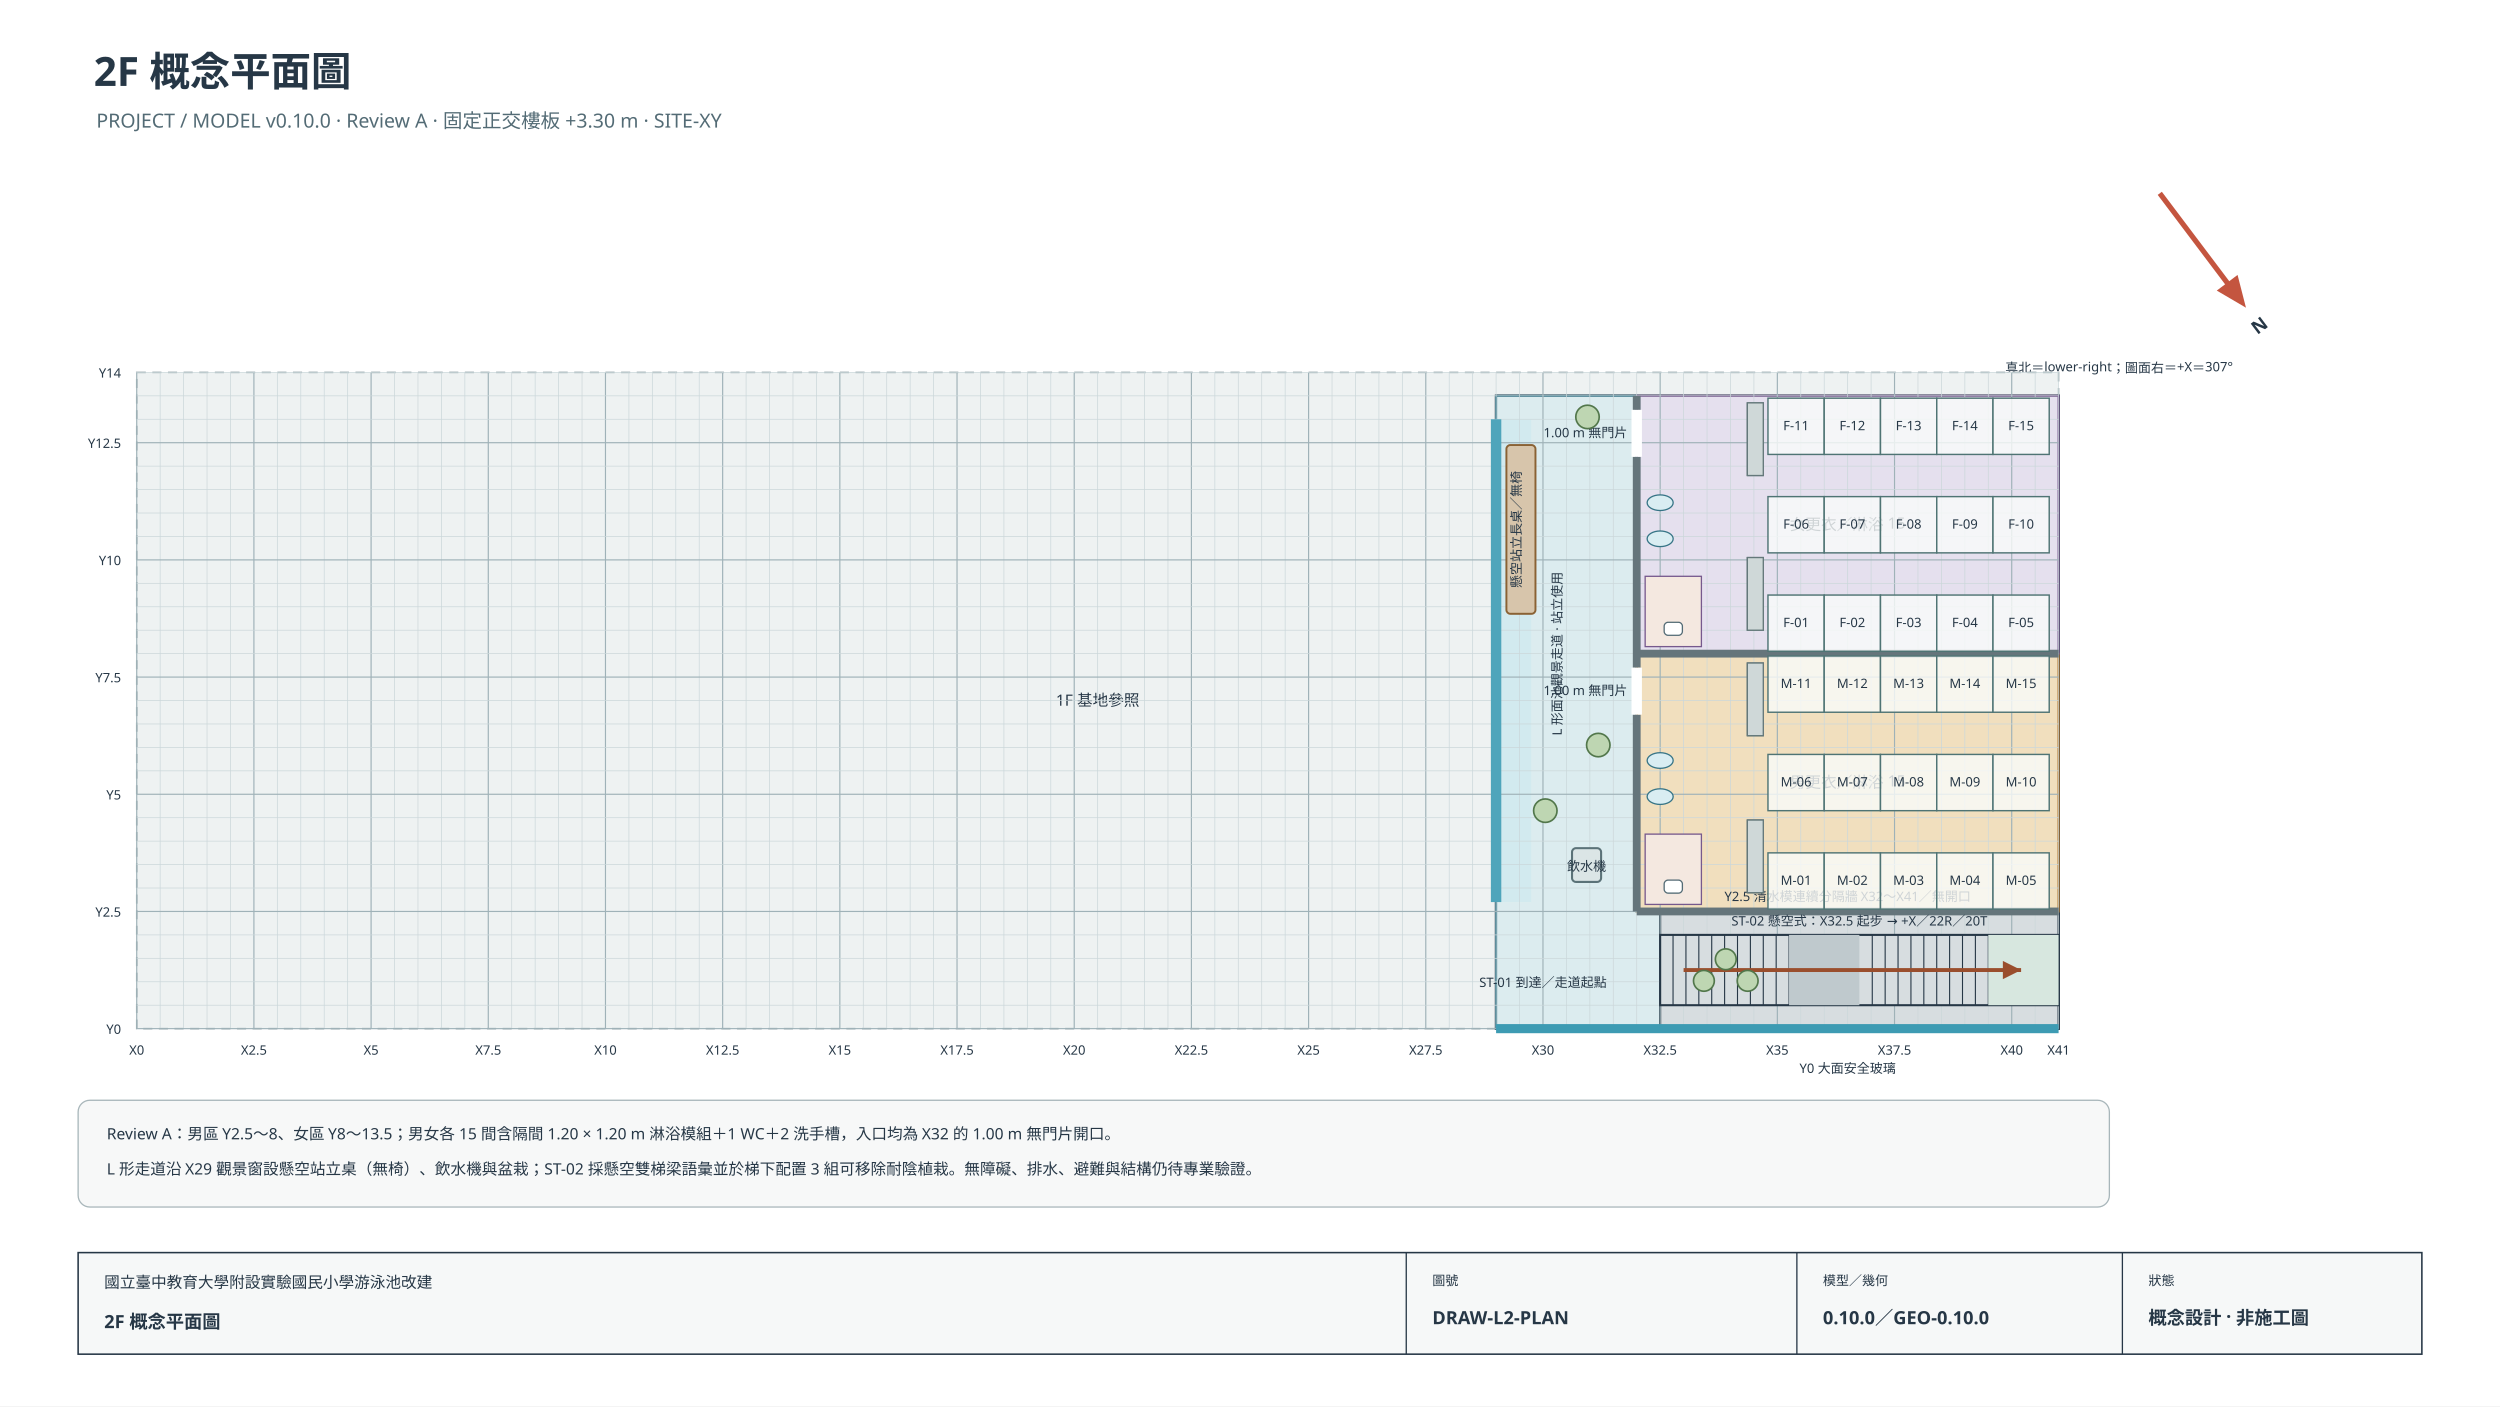
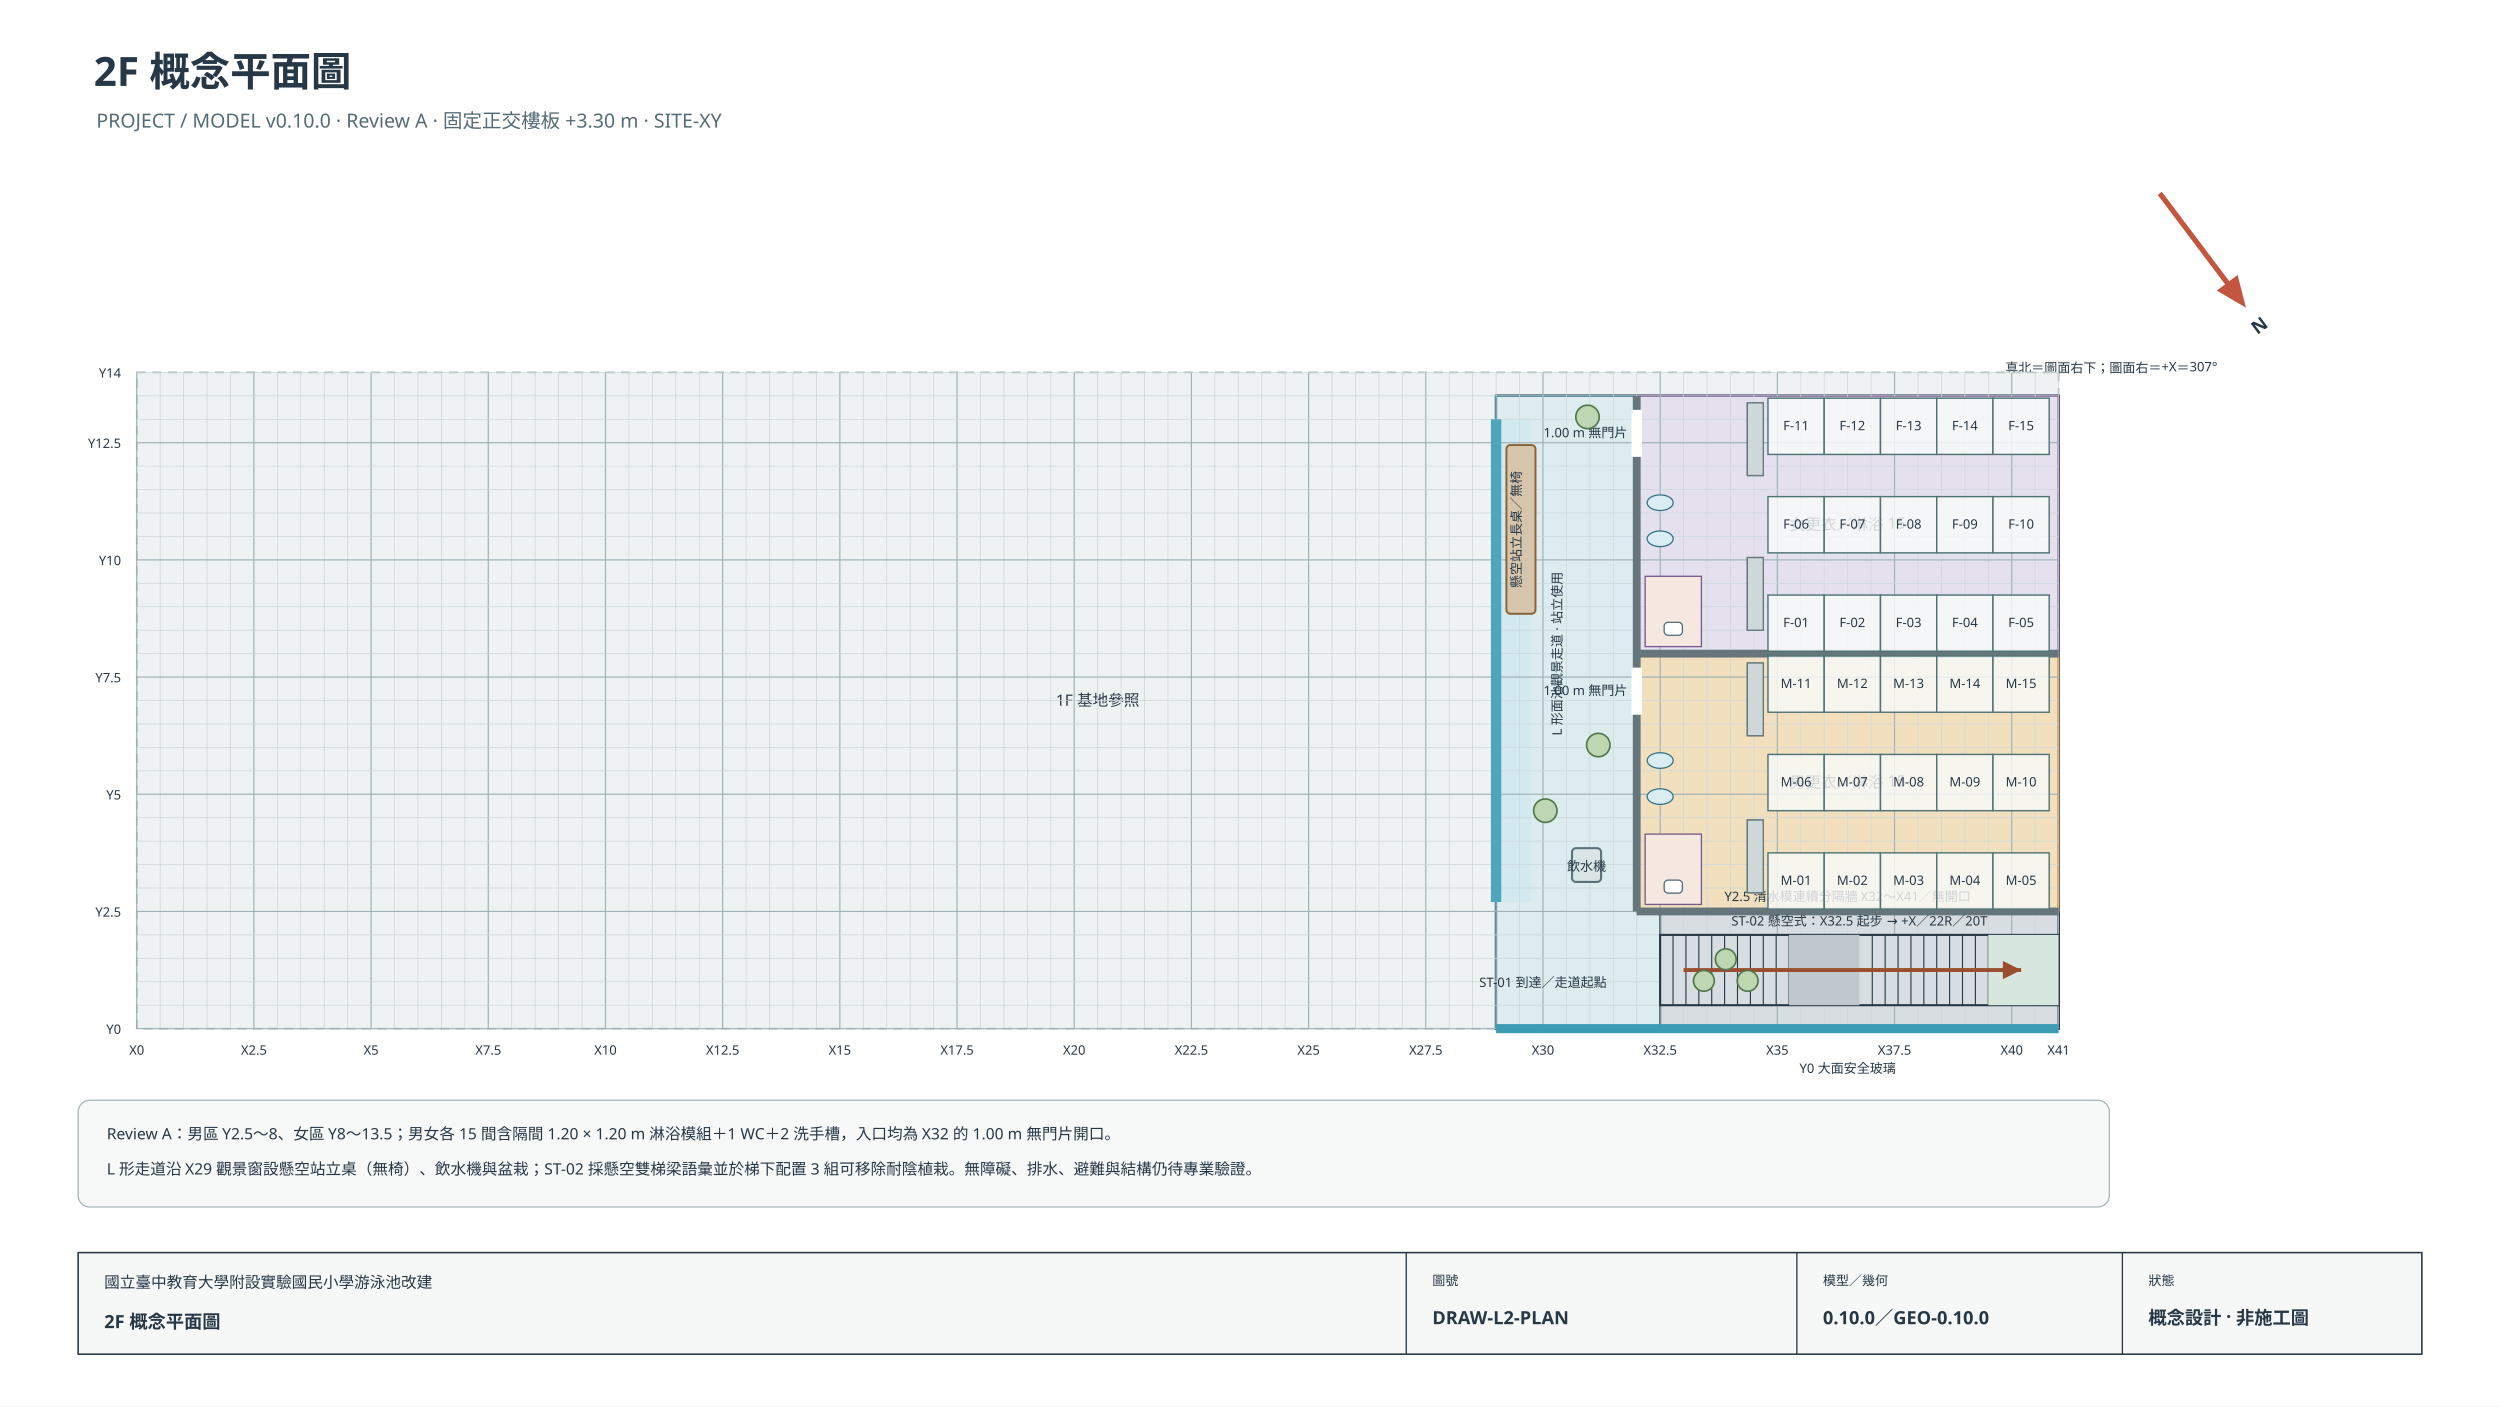
<svg xmlns="http://www.w3.org/2000/svg" width="1920" height="1080" viewBox="0 0 1920 1080" role="img" aria-labelledby="title desc" data-model-version="0.10.0" data-active-geometry="GEO-0.10.0" data-coordinate-system="SITE-XY">
  <style>
  text{font-family:"Noto Sans TC","Microsoft JhengHei",sans-serif;fill:#263746}.title{font-size:31px;font-weight:800}.subtitle{font-size:15px;fill:#536b75}.label{font-size:14px;font-weight:700}.small{font-size:12px}.tiny{font-size:10px}.grid{stroke:#cbd7da;stroke-width:.55}.gridMajor{stroke:#9fb2b8;stroke-width:.9}.outline{fill:none;stroke:#263746;stroke-width:2}.reference{fill:#eef2f2;stroke:#97a8ad;stroke-width:1.2;stroke-dasharray:7 5}.pool{fill:#bfe4ef;stroke:#227698;stroke-width:2}.lane{stroke:#f8fbfc;stroke-width:2;stroke-dasharray:8 5}.working{fill:#f1dfbe;stroke:#a96f28;stroke-width:1.6}.confirmed{fill:#d8ece4;stroke:#237c64;stroke-width:1.6}.service{fill:#dbe5e6;stroke:#5b7278;stroke-width:1.6}.chemical{fill:#ead9e8;stroke:#8e5a88;stroke-width:1.6}.deferred{fill:#e4dbed;stroke:#7c5c98;stroke-width:1.5;stroke-dasharray:6 4}.stair{fill:#d7dde0;stroke:#263746;stroke-width:1.6}.structure{fill:#c3793c;fill-opacity:.18;stroke:#a95c25;stroke-width:2.2;stroke-dasharray:8 4}.dim{stroke:#536b75;stroke-width:1;fill:none}.titleBox{fill:#f6f8f8;stroke:#263746;stroke-width:1.2}.note{fill:#f7f8f8;stroke:#a8b6ba;stroke-width:1}.mirror{stroke:#4f8792;stroke-width:7}.roof{fill:#d8eef2;fill-opacity:.28;stroke:#4f95a8;stroke-width:2}.level{stroke:#8b9ba0;stroke-width:1;stroke-dasharray:7 5}.water{fill:#8fd2e6;fill-opacity:.75;stroke:#227698;stroke-width:2}.wall{fill:#c9d3d4;stroke:#536b75;stroke-width:1.5}.terrace{fill:#cfe1c5;stroke:#52774b;stroke-width:1.7}.arrival{fill:#d7e8df;stroke:#286b5c;stroke-width:2}.corridor{fill:#dcecef;stroke:#357487;stroke-width:1.6}.female{fill:#e5e0ee;stroke:#76598d;stroke-width:1.6}.glassLine{stroke:#3d9bb3;stroke-width:7}.wallLine{stroke:#65757b;stroke-width:6}.windowLine{stroke:#4fa5bb;stroke-width:8}.locker{fill:#cfd8d8;stroke:#64787a;stroke-width:1}.counter{fill:#d7c5ab;stroke:#8a6234;stroke-width:1.5}.plant{fill:#bed6b2;stroke:#52774b;stroke-width:1.3}.pv{fill:#8fd9ee;fill-opacity:.24;stroke:#3d91b4;stroke-width:1.8}.pvGrid{stroke:#4f9fc1;stroke-width:.8;stroke-opacity:.82}.projected{fill:none;stroke:#9b6a43;stroke-width:1.5;stroke-dasharray:6 4}.rain{fill:#d9e5ef;fill-opacity:.55;stroke:#6f6a96;stroke-width:1.5;stroke-dasharray:5 3}
</style>
  <rect width="1920" height="1080" fill="#fff" />
  <text x="72" y="66" class="title">2F 概念平面圖</text>
  <text x="74" y="98" class="subtitle">PROJECT / MODEL v0.10.0 · Review A · 固定正交樓板 +3.30 m · SITE-XY</text>
  <g data-north-plan-direction="lower-right" data-north-rotation="143" transform="translate(1690 190) rotate(143)">
    <line x1="0" y1="52" x2="0" y2="-38" stroke="#c4553f" stroke-width="4" />
    <path d="M0 -58L-10 -34H10Z" fill="#c4553f" />
    <text x="0" y="-70" text-anchor="middle" class="label">N</text>
  </g>
-   <text x="1540" y="286" class="tiny">真北＝lower-right；圖面右＝+X＝307°</text>
+   <text x="1540" y="286" class="tiny">真北＝圖面右下；圖面右＝+X＝307°</text>
  <g data-entity="SITE-01" data-coordinate-system="SITE-XY" data-bounds="0,41,0,14">
    <rect x="105" y="286" width="1476" height="504" class="reference" />
    <text x="843" y="542" text-anchor="middle" class="small">1F 基地參照</text>
  </g>
  <g data-entity="L2-PLATE-01" data-coordinate-system="SITE-XY" data-bounds="29,41,0,13.5">
    <rect x="1149" y="304" width="432" height="486" class="outline" />
  </g>
  <polygon points="1149,790 1275,790 1275,700 1257,700 1257,304 1149,304" class="corridor" data-entity="Z-L2-CORRIDOR-01" data-area="41.75" />
  <g data-entity="Z-ST-02-01" data-coordinate-system="SITE-XY" data-bounds="32.5,41,0,2.5">
    <rect x="1275" y="700" width="306" height="90" class="stair" />
    <text x="1428" y="749" text-anchor="middle" class="small">ST-02 獨立區</text>
  </g>
  <g data-entity="Z-CS-M-01" data-coordinate-system="SITE-XY" data-bounds="32,41,2.5,8">
    <rect x="1257" y="502" width="324" height="198" class="working" />
    <text x="1419" y="605" text-anchor="middle" class="small">男更衣／淋浴 15</text>
  </g>
  <g data-entity="Z-CS-F-01" data-coordinate-system="SITE-XY" data-bounds="32,41,8,13.5">
    <rect x="1257" y="304" width="324" height="198" class="female" />
    <text x="1419" y="407" text-anchor="middle" class="small">女更衣／淋浴 15</text>
  </g>
  <rect x="1149" y="322" width="27" height="370.8" fill="#bfe4ef" fill-opacity=".35" />
  <g aria-label="SITE-XY 0.5 m grid" data-grid-visible="true" data-minor-spacing="0.5" data-major-spacing="2.5">
    <line x1="105" y1="286" x2="105" y2="790" class="gridMajor" />
    <text x="105" y="810" text-anchor="middle" class="tiny">X0</text>
    <line x1="123" y1="286" x2="123" y2="790" class="grid" />
    <line x1="141" y1="286" x2="141" y2="790" class="grid" />
    <line x1="159" y1="286" x2="159" y2="790" class="grid" />
    <line x1="177" y1="286" x2="177" y2="790" class="grid" />
    <line x1="195" y1="286" x2="195" y2="790" class="gridMajor" />
    <text x="195" y="810" text-anchor="middle" class="tiny">X2.5</text>
    <line x1="213" y1="286" x2="213" y2="790" class="grid" />
    <line x1="231" y1="286" x2="231" y2="790" class="grid" />
    <line x1="249" y1="286" x2="249" y2="790" class="grid" />
    <line x1="267" y1="286" x2="267" y2="790" class="grid" />
    <line x1="285" y1="286" x2="285" y2="790" class="gridMajor" />
    <text x="285" y="810" text-anchor="middle" class="tiny">X5</text>
    <line x1="303" y1="286" x2="303" y2="790" class="grid" />
    <line x1="321" y1="286" x2="321" y2="790" class="grid" />
    <line x1="339" y1="286" x2="339" y2="790" class="grid" />
    <line x1="357" y1="286" x2="357" y2="790" class="grid" />
    <line x1="375" y1="286" x2="375" y2="790" class="gridMajor" />
    <text x="375" y="810" text-anchor="middle" class="tiny">X7.5</text>
    <line x1="393" y1="286" x2="393" y2="790" class="grid" />
    <line x1="411" y1="286" x2="411" y2="790" class="grid" />
    <line x1="429" y1="286" x2="429" y2="790" class="grid" />
    <line x1="447" y1="286" x2="447" y2="790" class="grid" />
    <line x1="465" y1="286" x2="465" y2="790" class="gridMajor" />
    <text x="465" y="810" text-anchor="middle" class="tiny">X10</text>
    <line x1="483" y1="286" x2="483" y2="790" class="grid" />
    <line x1="501" y1="286" x2="501" y2="790" class="grid" />
    <line x1="519" y1="286" x2="519" y2="790" class="grid" />
    <line x1="537" y1="286" x2="537" y2="790" class="grid" />
    <line x1="555" y1="286" x2="555" y2="790" class="gridMajor" />
    <text x="555" y="810" text-anchor="middle" class="tiny">X12.5</text>
    <line x1="573" y1="286" x2="573" y2="790" class="grid" />
    <line x1="591" y1="286" x2="591" y2="790" class="grid" />
    <line x1="609" y1="286" x2="609" y2="790" class="grid" />
    <line x1="627" y1="286" x2="627" y2="790" class="grid" />
    <line x1="645" y1="286" x2="645" y2="790" class="gridMajor" />
    <text x="645" y="810" text-anchor="middle" class="tiny">X15</text>
    <line x1="663" y1="286" x2="663" y2="790" class="grid" />
    <line x1="681" y1="286" x2="681" y2="790" class="grid" />
    <line x1="699" y1="286" x2="699" y2="790" class="grid" />
    <line x1="717" y1="286" x2="717" y2="790" class="grid" />
    <line x1="735" y1="286" x2="735" y2="790" class="gridMajor" />
    <text x="735" y="810" text-anchor="middle" class="tiny">X17.5</text>
    <line x1="753" y1="286" x2="753" y2="790" class="grid" />
    <line x1="771" y1="286" x2="771" y2="790" class="grid" />
    <line x1="789" y1="286" x2="789" y2="790" class="grid" />
    <line x1="807" y1="286" x2="807" y2="790" class="grid" />
    <line x1="825" y1="286" x2="825" y2="790" class="gridMajor" />
    <text x="825" y="810" text-anchor="middle" class="tiny">X20</text>
    <line x1="843" y1="286" x2="843" y2="790" class="grid" />
    <line x1="861" y1="286" x2="861" y2="790" class="grid" />
    <line x1="879" y1="286" x2="879" y2="790" class="grid" />
    <line x1="897" y1="286" x2="897" y2="790" class="grid" />
    <line x1="915" y1="286" x2="915" y2="790" class="gridMajor" />
    <text x="915" y="810" text-anchor="middle" class="tiny">X22.5</text>
    <line x1="933" y1="286" x2="933" y2="790" class="grid" />
    <line x1="951" y1="286" x2="951" y2="790" class="grid" />
    <line x1="969" y1="286" x2="969" y2="790" class="grid" />
    <line x1="987" y1="286" x2="987" y2="790" class="grid" />
    <line x1="1005" y1="286" x2="1005" y2="790" class="gridMajor" />
    <text x="1005" y="810" text-anchor="middle" class="tiny">X25</text>
    <line x1="1023" y1="286" x2="1023" y2="790" class="grid" />
    <line x1="1041" y1="286" x2="1041" y2="790" class="grid" />
    <line x1="1059" y1="286" x2="1059" y2="790" class="grid" />
    <line x1="1077" y1="286" x2="1077" y2="790" class="grid" />
    <line x1="1095" y1="286" x2="1095" y2="790" class="gridMajor" />
    <text x="1095" y="810" text-anchor="middle" class="tiny">X27.5</text>
    <line x1="1113" y1="286" x2="1113" y2="790" class="grid" />
    <line x1="1131" y1="286" x2="1131" y2="790" class="grid" />
    <line x1="1149" y1="286" x2="1149" y2="790" class="grid" />
    <line x1="1167" y1="286" x2="1167" y2="790" class="grid" />
    <line x1="1185" y1="286" x2="1185" y2="790" class="gridMajor" />
    <text x="1185" y="810" text-anchor="middle" class="tiny">X30</text>
    <line x1="1203" y1="286" x2="1203" y2="790" class="grid" />
    <line x1="1221" y1="286" x2="1221" y2="790" class="grid" />
    <line x1="1239" y1="286" x2="1239" y2="790" class="grid" />
    <line x1="1257" y1="286" x2="1257" y2="790" class="grid" />
    <line x1="1275" y1="286" x2="1275" y2="790" class="gridMajor" />
    <text x="1275" y="810" text-anchor="middle" class="tiny">X32.5</text>
    <line x1="1293" y1="286" x2="1293" y2="790" class="grid" />
    <line x1="1311" y1="286" x2="1311" y2="790" class="grid" />
    <line x1="1329" y1="286" x2="1329" y2="790" class="grid" />
    <line x1="1347" y1="286" x2="1347" y2="790" class="grid" />
    <line x1="1365" y1="286" x2="1365" y2="790" class="gridMajor" />
    <text x="1365" y="810" text-anchor="middle" class="tiny">X35</text>
    <line x1="1383" y1="286" x2="1383" y2="790" class="grid" />
    <line x1="1401" y1="286" x2="1401" y2="790" class="grid" />
    <line x1="1419" y1="286" x2="1419" y2="790" class="grid" />
    <line x1="1437" y1="286" x2="1437" y2="790" class="grid" />
    <line x1="1455" y1="286" x2="1455" y2="790" class="gridMajor" />
    <text x="1455" y="810" text-anchor="middle" class="tiny">X37.5</text>
    <line x1="1473" y1="286" x2="1473" y2="790" class="grid" />
    <line x1="1491" y1="286" x2="1491" y2="790" class="grid" />
    <line x1="1509" y1="286" x2="1509" y2="790" class="grid" />
    <line x1="1527" y1="286" x2="1527" y2="790" class="grid" />
    <line x1="1545" y1="286" x2="1545" y2="790" class="gridMajor" />
    <text x="1545" y="810" text-anchor="middle" class="tiny">X40</text>
    <line x1="1563" y1="286" x2="1563" y2="790" class="grid" />
    <line x1="1581" y1="286" x2="1581" y2="790" class="grid" />
    <text x="1581" y="810" text-anchor="middle" class="tiny">X41</text>
    <line x1="105" y1="790" x2="1581" y2="790" class="gridMajor" />
    <text x="93" y="794" text-anchor="end" class="tiny">Y0</text>
    <line x1="105" y1="772" x2="1581" y2="772" class="grid" />
    <line x1="105" y1="754" x2="1581" y2="754" class="grid" />
    <line x1="105" y1="736" x2="1581" y2="736" class="grid" />
    <line x1="105" y1="718" x2="1581" y2="718" class="grid" />
    <line x1="105" y1="700" x2="1581" y2="700" class="gridMajor" />
    <text x="93" y="704" text-anchor="end" class="tiny">Y2.5</text>
    <line x1="105" y1="682" x2="1581" y2="682" class="grid" />
    <line x1="105" y1="664" x2="1581" y2="664" class="grid" />
    <line x1="105" y1="646" x2="1581" y2="646" class="grid" />
    <line x1="105" y1="628" x2="1581" y2="628" class="grid" />
    <line x1="105" y1="610" x2="1581" y2="610" class="gridMajor" />
    <text x="93" y="614" text-anchor="end" class="tiny">Y5</text>
    <line x1="105" y1="592" x2="1581" y2="592" class="grid" />
    <line x1="105" y1="574" x2="1581" y2="574" class="grid" />
    <line x1="105" y1="556" x2="1581" y2="556" class="grid" />
    <line x1="105" y1="538" x2="1581" y2="538" class="grid" />
    <line x1="105" y1="520" x2="1581" y2="520" class="gridMajor" />
    <text x="93" y="524" text-anchor="end" class="tiny">Y7.5</text>
    <line x1="105" y1="502" x2="1581" y2="502" class="grid" />
    <line x1="105" y1="484" x2="1581" y2="484" class="grid" />
    <line x1="105" y1="466" x2="1581" y2="466" class="grid" />
    <line x1="105" y1="448" x2="1581" y2="448" class="grid" />
    <line x1="105" y1="430" x2="1581" y2="430" class="gridMajor" />
    <text x="93" y="434" text-anchor="end" class="tiny">Y10</text>
    <line x1="105" y1="412" x2="1581" y2="412" class="grid" />
    <line x1="105" y1="394" x2="1581" y2="394" class="grid" />
    <line x1="105" y1="376" x2="1581" y2="376" class="grid" />
    <line x1="105" y1="358" x2="1581" y2="358" class="grid" />
    <line x1="105" y1="340" x2="1581" y2="340" class="gridMajor" />
    <text x="93" y="344" text-anchor="end" class="tiny">Y12.5</text>
    <line x1="105" y1="322" x2="1581" y2="322" class="grid" />
    <line x1="105" y1="304" x2="1581" y2="304" class="grid" />
    <line x1="105" y1="286" x2="1581" y2="286" class="grid" />
    <text x="93" y="290" text-anchor="end" class="tiny">Y14</text>
  </g>
  <line x1="1149" y1="790" x2="1581" y2="790" class="glassLine" data-entity="F-L2-Y0-01" />
  <text x="1419" y="824" text-anchor="middle" class="tiny">Y0 大面安全玻璃</text>
  <line x1="1257" y1="700" x2="1581" y2="700" class="wallLine" data-entity="W-L2-ST-CH-01" data-openings="0" />
  <text x="1419" y="692" text-anchor="middle" class="tiny">Y2.5 清水模連續分隔牆 X32～X41／無開口</text>
  <line x1="1149" y1="692.8" x2="1149" y2="322" class="windowLine" data-entity="OP-L2-POOL-VIEW-01" />
  <line x1="1257" y1="700" x2="1257" y2="548.8" class="wallLine" />
  <line x1="1257" y1="512.8" x2="1257" y2="350.8" class="wallLine" />
  <line x1="1257" y1="314.8" x2="1257" y2="304" class="wallLine" />
  <line x1="1257" y1="502" x2="1581" y2="502" class="wallLine" />
  <g data-entity="OP-L2-CS-M-01" data-clear-width="1" data-door-leaf="false">
    <line x1="1257" y1="548.8" x2="1257" y2="512.8" stroke="#fff" stroke-width="8" />
    <text x="1249.8" y="533.8" text-anchor="end" class="tiny">1.00 m 無門片</text>
  </g>
  <g data-entity="OP-L2-CS-F-01" data-clear-width="1" data-door-leaf="false">
    <line x1="1257" y1="350.8" x2="1257" y2="314.8" stroke="#fff" stroke-width="8" />
    <text x="1249.8" y="335.8" text-anchor="end" class="tiny">1.00 m 無門片</text>
  </g>
  <g data-entity="Z-CS-M-01" data-shower-count="15" data-inclusive-size="1.2x1.2">
    <g data-shower-cubicle="CS-M-01" data-inclusive-width="1.2" data-inclusive-depth="1.2">
      <rect x="1357.8" y="655" width="43.2" height="43.2" fill="#f8fbfa" fill-opacity=".8" stroke="#4f7474" stroke-width="1.1" />
      <text x="1379.4" y="679.6" text-anchor="middle" class="tiny">M-01</text>
    </g>
    <g data-shower-cubicle="CS-M-02" data-inclusive-width="1.2" data-inclusive-depth="1.2">
      <rect x="1401" y="655" width="43.2" height="43.2" fill="#f8fbfa" fill-opacity=".8" stroke="#4f7474" stroke-width="1.1" />
      <text x="1422.6" y="679.6" text-anchor="middle" class="tiny">M-02</text>
    </g>
    <g data-shower-cubicle="CS-M-03" data-inclusive-width="1.2" data-inclusive-depth="1.2">
      <rect x="1444.2" y="655" width="43.2" height="43.2" fill="#f8fbfa" fill-opacity=".8" stroke="#4f7474" stroke-width="1.1" />
      <text x="1465.8" y="679.6" text-anchor="middle" class="tiny">M-03</text>
    </g>
    <g data-shower-cubicle="CS-M-04" data-inclusive-width="1.2" data-inclusive-depth="1.2">
      <rect x="1487.4" y="655" width="43.2" height="43.2" fill="#f8fbfa" fill-opacity=".8" stroke="#4f7474" stroke-width="1.1" />
      <text x="1509" y="679.6" text-anchor="middle" class="tiny">M-04</text>
    </g>
    <g data-shower-cubicle="CS-M-05" data-inclusive-width="1.2" data-inclusive-depth="1.2">
      <rect x="1530.6" y="655" width="43.2" height="43.2" fill="#f8fbfa" fill-opacity=".8" stroke="#4f7474" stroke-width="1.1" />
      <text x="1552.2" y="679.6" text-anchor="middle" class="tiny">M-05</text>
    </g>
    <g data-shower-cubicle="CS-M-06" data-inclusive-width="1.2" data-inclusive-depth="1.2">
      <rect x="1357.8" y="579.4" width="43.2" height="43.2" fill="#f8fbfa" fill-opacity=".8" stroke="#4f7474" stroke-width="1.1" />
      <text x="1379.4" y="604" text-anchor="middle" class="tiny">M-06</text>
    </g>
    <g data-shower-cubicle="CS-M-07" data-inclusive-width="1.2" data-inclusive-depth="1.2">
      <rect x="1401" y="579.4" width="43.2" height="43.2" fill="#f8fbfa" fill-opacity=".8" stroke="#4f7474" stroke-width="1.1" />
      <text x="1422.6" y="604" text-anchor="middle" class="tiny">M-07</text>
    </g>
    <g data-shower-cubicle="CS-M-08" data-inclusive-width="1.2" data-inclusive-depth="1.2">
      <rect x="1444.2" y="579.4" width="43.2" height="43.2" fill="#f8fbfa" fill-opacity=".8" stroke="#4f7474" stroke-width="1.1" />
      <text x="1465.8" y="604" text-anchor="middle" class="tiny">M-08</text>
    </g>
    <g data-shower-cubicle="CS-M-09" data-inclusive-width="1.2" data-inclusive-depth="1.2">
      <rect x="1487.4" y="579.4" width="43.2" height="43.2" fill="#f8fbfa" fill-opacity=".8" stroke="#4f7474" stroke-width="1.1" />
      <text x="1509" y="604" text-anchor="middle" class="tiny">M-09</text>
    </g>
    <g data-shower-cubicle="CS-M-10" data-inclusive-width="1.2" data-inclusive-depth="1.2">
      <rect x="1530.6" y="579.4" width="43.2" height="43.2" fill="#f8fbfa" fill-opacity=".8" stroke="#4f7474" stroke-width="1.1" />
      <text x="1552.2" y="604" text-anchor="middle" class="tiny">M-10</text>
    </g>
    <g data-shower-cubicle="CS-M-11" data-inclusive-width="1.2" data-inclusive-depth="1.2">
      <rect x="1357.8" y="503.8" width="43.2" height="43.2" fill="#f8fbfa" fill-opacity=".8" stroke="#4f7474" stroke-width="1.1" />
      <text x="1379.4" y="528.4" text-anchor="middle" class="tiny">M-11</text>
    </g>
    <g data-shower-cubicle="CS-M-12" data-inclusive-width="1.2" data-inclusive-depth="1.2">
      <rect x="1401" y="503.8" width="43.2" height="43.2" fill="#f8fbfa" fill-opacity=".8" stroke="#4f7474" stroke-width="1.1" />
      <text x="1422.6" y="528.4" text-anchor="middle" class="tiny">M-12</text>
    </g>
    <g data-shower-cubicle="CS-M-13" data-inclusive-width="1.2" data-inclusive-depth="1.2">
      <rect x="1444.2" y="503.8" width="43.2" height="43.2" fill="#f8fbfa" fill-opacity=".8" stroke="#4f7474" stroke-width="1.1" />
      <text x="1465.8" y="528.4" text-anchor="middle" class="tiny">M-13</text>
    </g>
    <g data-shower-cubicle="CS-M-14" data-inclusive-width="1.2" data-inclusive-depth="1.2">
      <rect x="1487.4" y="503.8" width="43.2" height="43.2" fill="#f8fbfa" fill-opacity=".8" stroke="#4f7474" stroke-width="1.1" />
      <text x="1509" y="528.4" text-anchor="middle" class="tiny">M-14</text>
    </g>
    <g data-shower-cubicle="CS-M-15" data-inclusive-width="1.2" data-inclusive-depth="1.2">
      <rect x="1530.6" y="503.8" width="43.2" height="43.2" fill="#f8fbfa" fill-opacity=".8" stroke="#4f7474" stroke-width="1.1" />
      <text x="1552.2" y="528.4" text-anchor="middle" class="tiny">M-15</text>
    </g>
  </g>
  <g data-entity="Z-CS-F-01" data-shower-count="15" data-inclusive-size="1.2x1.2">
    <g data-shower-cubicle="CS-F-01" data-inclusive-width="1.2" data-inclusive-depth="1.2">
      <rect x="1357.8" y="457" width="43.2" height="43.2" fill="#f8fbfa" fill-opacity=".8" stroke="#4f7474" stroke-width="1.1" />
      <text x="1379.4" y="481.6" text-anchor="middle" class="tiny">F-01</text>
    </g>
    <g data-shower-cubicle="CS-F-02" data-inclusive-width="1.2" data-inclusive-depth="1.2">
      <rect x="1401" y="457" width="43.2" height="43.2" fill="#f8fbfa" fill-opacity=".8" stroke="#4f7474" stroke-width="1.1" />
      <text x="1422.6" y="481.6" text-anchor="middle" class="tiny">F-02</text>
    </g>
    <g data-shower-cubicle="CS-F-03" data-inclusive-width="1.2" data-inclusive-depth="1.2">
      <rect x="1444.2" y="457" width="43.2" height="43.2" fill="#f8fbfa" fill-opacity=".8" stroke="#4f7474" stroke-width="1.1" />
      <text x="1465.8" y="481.6" text-anchor="middle" class="tiny">F-03</text>
    </g>
    <g data-shower-cubicle="CS-F-04" data-inclusive-width="1.2" data-inclusive-depth="1.2">
      <rect x="1487.4" y="457" width="43.2" height="43.2" fill="#f8fbfa" fill-opacity=".8" stroke="#4f7474" stroke-width="1.1" />
      <text x="1509" y="481.6" text-anchor="middle" class="tiny">F-04</text>
    </g>
    <g data-shower-cubicle="CS-F-05" data-inclusive-width="1.2" data-inclusive-depth="1.2">
      <rect x="1530.6" y="457" width="43.2" height="43.2" fill="#f8fbfa" fill-opacity=".8" stroke="#4f7474" stroke-width="1.1" />
      <text x="1552.2" y="481.6" text-anchor="middle" class="tiny">F-05</text>
    </g>
    <g data-shower-cubicle="CS-F-06" data-inclusive-width="1.2" data-inclusive-depth="1.2">
      <rect x="1357.8" y="381.4" width="43.2" height="43.2" fill="#f8fbfa" fill-opacity=".8" stroke="#4f7474" stroke-width="1.1" />
      <text x="1379.4" y="406" text-anchor="middle" class="tiny">F-06</text>
    </g>
    <g data-shower-cubicle="CS-F-07" data-inclusive-width="1.2" data-inclusive-depth="1.2">
      <rect x="1401" y="381.4" width="43.2" height="43.2" fill="#f8fbfa" fill-opacity=".8" stroke="#4f7474" stroke-width="1.1" />
      <text x="1422.6" y="406" text-anchor="middle" class="tiny">F-07</text>
    </g>
    <g data-shower-cubicle="CS-F-08" data-inclusive-width="1.2" data-inclusive-depth="1.2">
      <rect x="1444.2" y="381.4" width="43.2" height="43.2" fill="#f8fbfa" fill-opacity=".8" stroke="#4f7474" stroke-width="1.1" />
      <text x="1465.8" y="406" text-anchor="middle" class="tiny">F-08</text>
    </g>
    <g data-shower-cubicle="CS-F-09" data-inclusive-width="1.2" data-inclusive-depth="1.2">
      <rect x="1487.4" y="381.4" width="43.2" height="43.2" fill="#f8fbfa" fill-opacity=".8" stroke="#4f7474" stroke-width="1.1" />
      <text x="1509" y="406" text-anchor="middle" class="tiny">F-09</text>
    </g>
    <g data-shower-cubicle="CS-F-10" data-inclusive-width="1.2" data-inclusive-depth="1.2">
      <rect x="1530.6" y="381.4" width="43.2" height="43.2" fill="#f8fbfa" fill-opacity=".8" stroke="#4f7474" stroke-width="1.1" />
      <text x="1552.2" y="406" text-anchor="middle" class="tiny">F-10</text>
    </g>
    <g data-shower-cubicle="CS-F-11" data-inclusive-width="1.2" data-inclusive-depth="1.2">
      <rect x="1357.8" y="305.8" width="43.2" height="43.2" fill="#f8fbfa" fill-opacity=".8" stroke="#4f7474" stroke-width="1.1" />
      <text x="1379.4" y="330.4" text-anchor="middle" class="tiny">F-11</text>
    </g>
    <g data-shower-cubicle="CS-F-12" data-inclusive-width="1.2" data-inclusive-depth="1.2">
      <rect x="1401" y="305.8" width="43.2" height="43.2" fill="#f8fbfa" fill-opacity=".8" stroke="#4f7474" stroke-width="1.1" />
      <text x="1422.6" y="330.4" text-anchor="middle" class="tiny">F-12</text>
    </g>
    <g data-shower-cubicle="CS-F-13" data-inclusive-width="1.2" data-inclusive-depth="1.2">
      <rect x="1444.2" y="305.8" width="43.2" height="43.2" fill="#f8fbfa" fill-opacity=".8" stroke="#4f7474" stroke-width="1.1" />
      <text x="1465.8" y="330.4" text-anchor="middle" class="tiny">F-13</text>
    </g>
    <g data-shower-cubicle="CS-F-14" data-inclusive-width="1.2" data-inclusive-depth="1.2">
      <rect x="1487.4" y="305.8" width="43.2" height="43.2" fill="#f8fbfa" fill-opacity=".8" stroke="#4f7474" stroke-width="1.1" />
      <text x="1509" y="330.4" text-anchor="middle" class="tiny">F-14</text>
    </g>
    <g data-shower-cubicle="CS-F-15" data-inclusive-width="1.2" data-inclusive-depth="1.2">
      <rect x="1530.6" y="305.8" width="43.2" height="43.2" fill="#f8fbfa" fill-opacity=".8" stroke="#4f7474" stroke-width="1.1" />
      <text x="1552.2" y="330.4" text-anchor="middle" class="tiny">F-15</text>
    </g>
  </g>
  <g data-zone-support="Z-CS-M-01" data-wc-count="1" data-washbasin-count="2">
    <g data-fixture="wc" data-door-leaf="true">
      <rect x="1263.48" y="640.6" width="43.2" height="54" fill="#f4e8e0" stroke="#76598d" />
      <rect x="1278.08" y="675.92" width="14" height="10" rx="3" fill="#fff" stroke="#536b75" />
    </g>
    <ellipse data-fixture="washbasin" cx="1275" cy="611.8" rx="10" ry="6" fill="#d9edf2" stroke="#367486" />
    <ellipse data-fixture="washbasin" cx="1275" cy="584.08" rx="10" ry="6" fill="#d9edf2" stroke="#367486" />
    <rect x="1341.96" y="629.8" width="12.24" height="55.8" class="locker" />
    <rect x="1341.96" y="509.2" width="12.24" height="55.8" class="locker" />
  </g>
  <g data-zone-support="Z-CS-F-01" data-wc-count="1" data-washbasin-count="2">
    <g data-fixture="wc" data-door-leaf="true">
      <rect x="1263.48" y="442.6" width="43.2" height="54" fill="#f4e8e0" stroke="#76598d" />
      <rect x="1278.08" y="477.92" width="14" height="10" rx="3" fill="#fff" stroke="#536b75" />
    </g>
    <ellipse data-fixture="washbasin" cx="1275" cy="413.8" rx="10" ry="6" fill="#d9edf2" stroke="#367486" />
    <ellipse data-fixture="washbasin" cx="1275" cy="386.08" rx="10" ry="6" fill="#d9edf2" stroke="#367486" />
    <rect x="1341.96" y="428.2" width="12.24" height="55.8" class="locker" />
    <rect x="1341.96" y="309.4" width="12.24" height="55.8" class="locker" />
  </g>
  <g data-entity="ST-02" data-axis="+x" data-lower-start-x="32.5" data-y-band="0.5,2" data-design-intent="suspended-floating-stair">
    <g data-entity="ST-02" data-coordinate-system="SITE-XY" data-bounds="32.5,41,0.5,2">
      <rect x="1275" y="718" width="306" height="54" class="stair" />
    </g>
    <line x1="1284.9" y1="718" x2="1284.9" y2="772" stroke="#263746" stroke-width=".85" />
    <line x1="1437.9" y1="718" x2="1437.9" y2="772" stroke="#263746" stroke-width=".85" />
    <line x1="1294.8" y1="718" x2="1294.8" y2="772" stroke="#263746" stroke-width=".85" />
    <line x1="1447.8" y1="718" x2="1447.8" y2="772" stroke="#263746" stroke-width=".85" />
    <line x1="1304.7" y1="718" x2="1304.7" y2="772" stroke="#263746" stroke-width=".85" />
    <line x1="1457.7" y1="718" x2="1457.7" y2="772" stroke="#263746" stroke-width=".85" />
    <line x1="1314.6" y1="718" x2="1314.6" y2="772" stroke="#263746" stroke-width=".85" />
    <line x1="1467.6" y1="718" x2="1467.6" y2="772" stroke="#263746" stroke-width=".85" />
    <line x1="1324.5" y1="718" x2="1324.5" y2="772" stroke="#263746" stroke-width=".85" />
    <line x1="1477.5" y1="718" x2="1477.5" y2="772" stroke="#263746" stroke-width=".85" />
    <line x1="1334.4" y1="718" x2="1334.4" y2="772" stroke="#263746" stroke-width=".85" />
    <line x1="1487.4" y1="718" x2="1487.4" y2="772" stroke="#263746" stroke-width=".85" />
    <line x1="1344.3" y1="718" x2="1344.3" y2="772" stroke="#263746" stroke-width=".85" />
    <line x1="1497.3" y1="718" x2="1497.3" y2="772" stroke="#263746" stroke-width=".85" />
    <line x1="1354.2" y1="718" x2="1354.2" y2="772" stroke="#263746" stroke-width=".85" />
    <line x1="1507.2" y1="718" x2="1507.2" y2="772" stroke="#263746" stroke-width=".85" />
    <line x1="1364.1" y1="718" x2="1364.1" y2="772" stroke="#263746" stroke-width=".85" />
    <line x1="1517.1" y1="718" x2="1517.1" y2="772" stroke="#263746" stroke-width=".85" />
    <line x1="1374" y1="718" x2="1374" y2="772" stroke="#263746" stroke-width=".85" />
    <line x1="1527" y1="718" x2="1527" y2="772" stroke="#263746" stroke-width=".85" />
    <rect x="1374" y="718" width="54" height="54" fill="#bfc9cd" />
    <rect x="1527" y="718" width="54" height="54" fill="#d7e7df" />
    <line x1="1293" y1="745" x2="1552.2" y2="745" stroke="#9a4e2d" stroke-width="3" />
    <path d="M1552.2 745l-14 -7v14z" fill="#9a4e2d" />
    <text x="1428" y="710.8" text-anchor="middle" class="tiny">ST-02 懸空式：X32.5 起步 → +X／22R／20T</text>
    <g data-entity="Z-ST-02-PLANT-01" data-planter-count="3">
      <circle cx="1308.6" cy="753.28" r="8" class="plant" />
      <circle cx="1325.4" cy="736.72" r="8" class="plant" />
      <circle cx="1342.2" cy="753.28" r="8" class="plant" />
    </g>
  </g>
  <rect x="1341.96" y="629.8" width="12.24" height="55.8" class="locker" />
  <rect x="1341.96" y="509.2" width="12.24" height="55.8" class="locker" />
  <rect x="1341.96" y="428.2" width="12.24" height="55.8" class="locker" />
  <rect x="1341.96" y="309.4" width="12.24" height="55.8" class="locker" />
  <rect x="1156.92" y="341.8" width="22.32" height="129.6" rx="3" class="counter" />
  <text x="1168.08" y="406.6" text-anchor="middle" class="tiny" transform="rotate(-90 1168.08 406.6)">懸空站立長桌／無椅</text>
  <rect x="1207.32" y="651.4" width="22.32" height="25.92" rx="3" class="service" />
  <text x="1218.48" y="668.8" text-anchor="middle" class="tiny">飲水機</text>
  <circle cx="1186.8" cy="622.6" r="9" class="plant" />
  <circle cx="1227.48" cy="572.2" r="9" class="plant" />
  <circle cx="1219.2" cy="320.2" r="9" class="plant" />
  <text x="1199.4" y="502" text-anchor="middle" class="tiny" transform="rotate(-90 1199.4 502)">L 形面池觀景走道 · 站立使用</text>
  <text x="1185" y="758" text-anchor="middle" class="tiny">ST-01 到達／走道起點</text>
  <rect x="60" y="845" width="1560" height="82" rx="9" class="note" />
  <text x="82" y="875" class="small">Review A：男區 Y2.5～8、女區 Y8～13.5；男女各 15 間含隔間 1.20 × 1.20 m 淋浴模組＋1 WC＋2 洗手槽，入口均為 X32 的 1.00 m 無門片開口。</text>
  <text x="82" y="902" class="small">L 形走道沿 X29 觀景窗設懸空站立桌（無椅）、飲水機與盆栽；ST-02 採懸空雙梯梁語彙並於梯下配置 3 組可移除耐陰植栽。無障礙、排水、避難與結構仍待專業驗證。</text>
  <g transform="translate(60 962)">
    <rect width="1800" height="78" class="titleBox" />
    <line x1="1020" y1="0" x2="1020" y2="78" stroke="#263746" />
    <line x1="1320" y1="0" x2="1320" y2="78" stroke="#263746" />
    <line x1="1570" y1="0" x2="1570" y2="78" stroke="#263746" />
    <text x="20" y="27" class="small">國立臺中教育大學附設實驗國民小學游泳池改建</text>
    <text x="20" y="58" class="label">2F 概念平面圖</text>
    <text x="1040" y="25" class="tiny">圖號</text>
    <text x="1040" y="55" class="label">DRAW-L2-PLAN</text>
    <text x="1340" y="25" class="tiny">模型／幾何</text>
    <text x="1340" y="55" class="label">0.10.0／GEO-0.10.0</text>
    <text x="1590" y="25" class="tiny">狀態</text>
    <text x="1590" y="55" class="label">概念設計 · 非施工圖</text>
  </g>
</svg>
